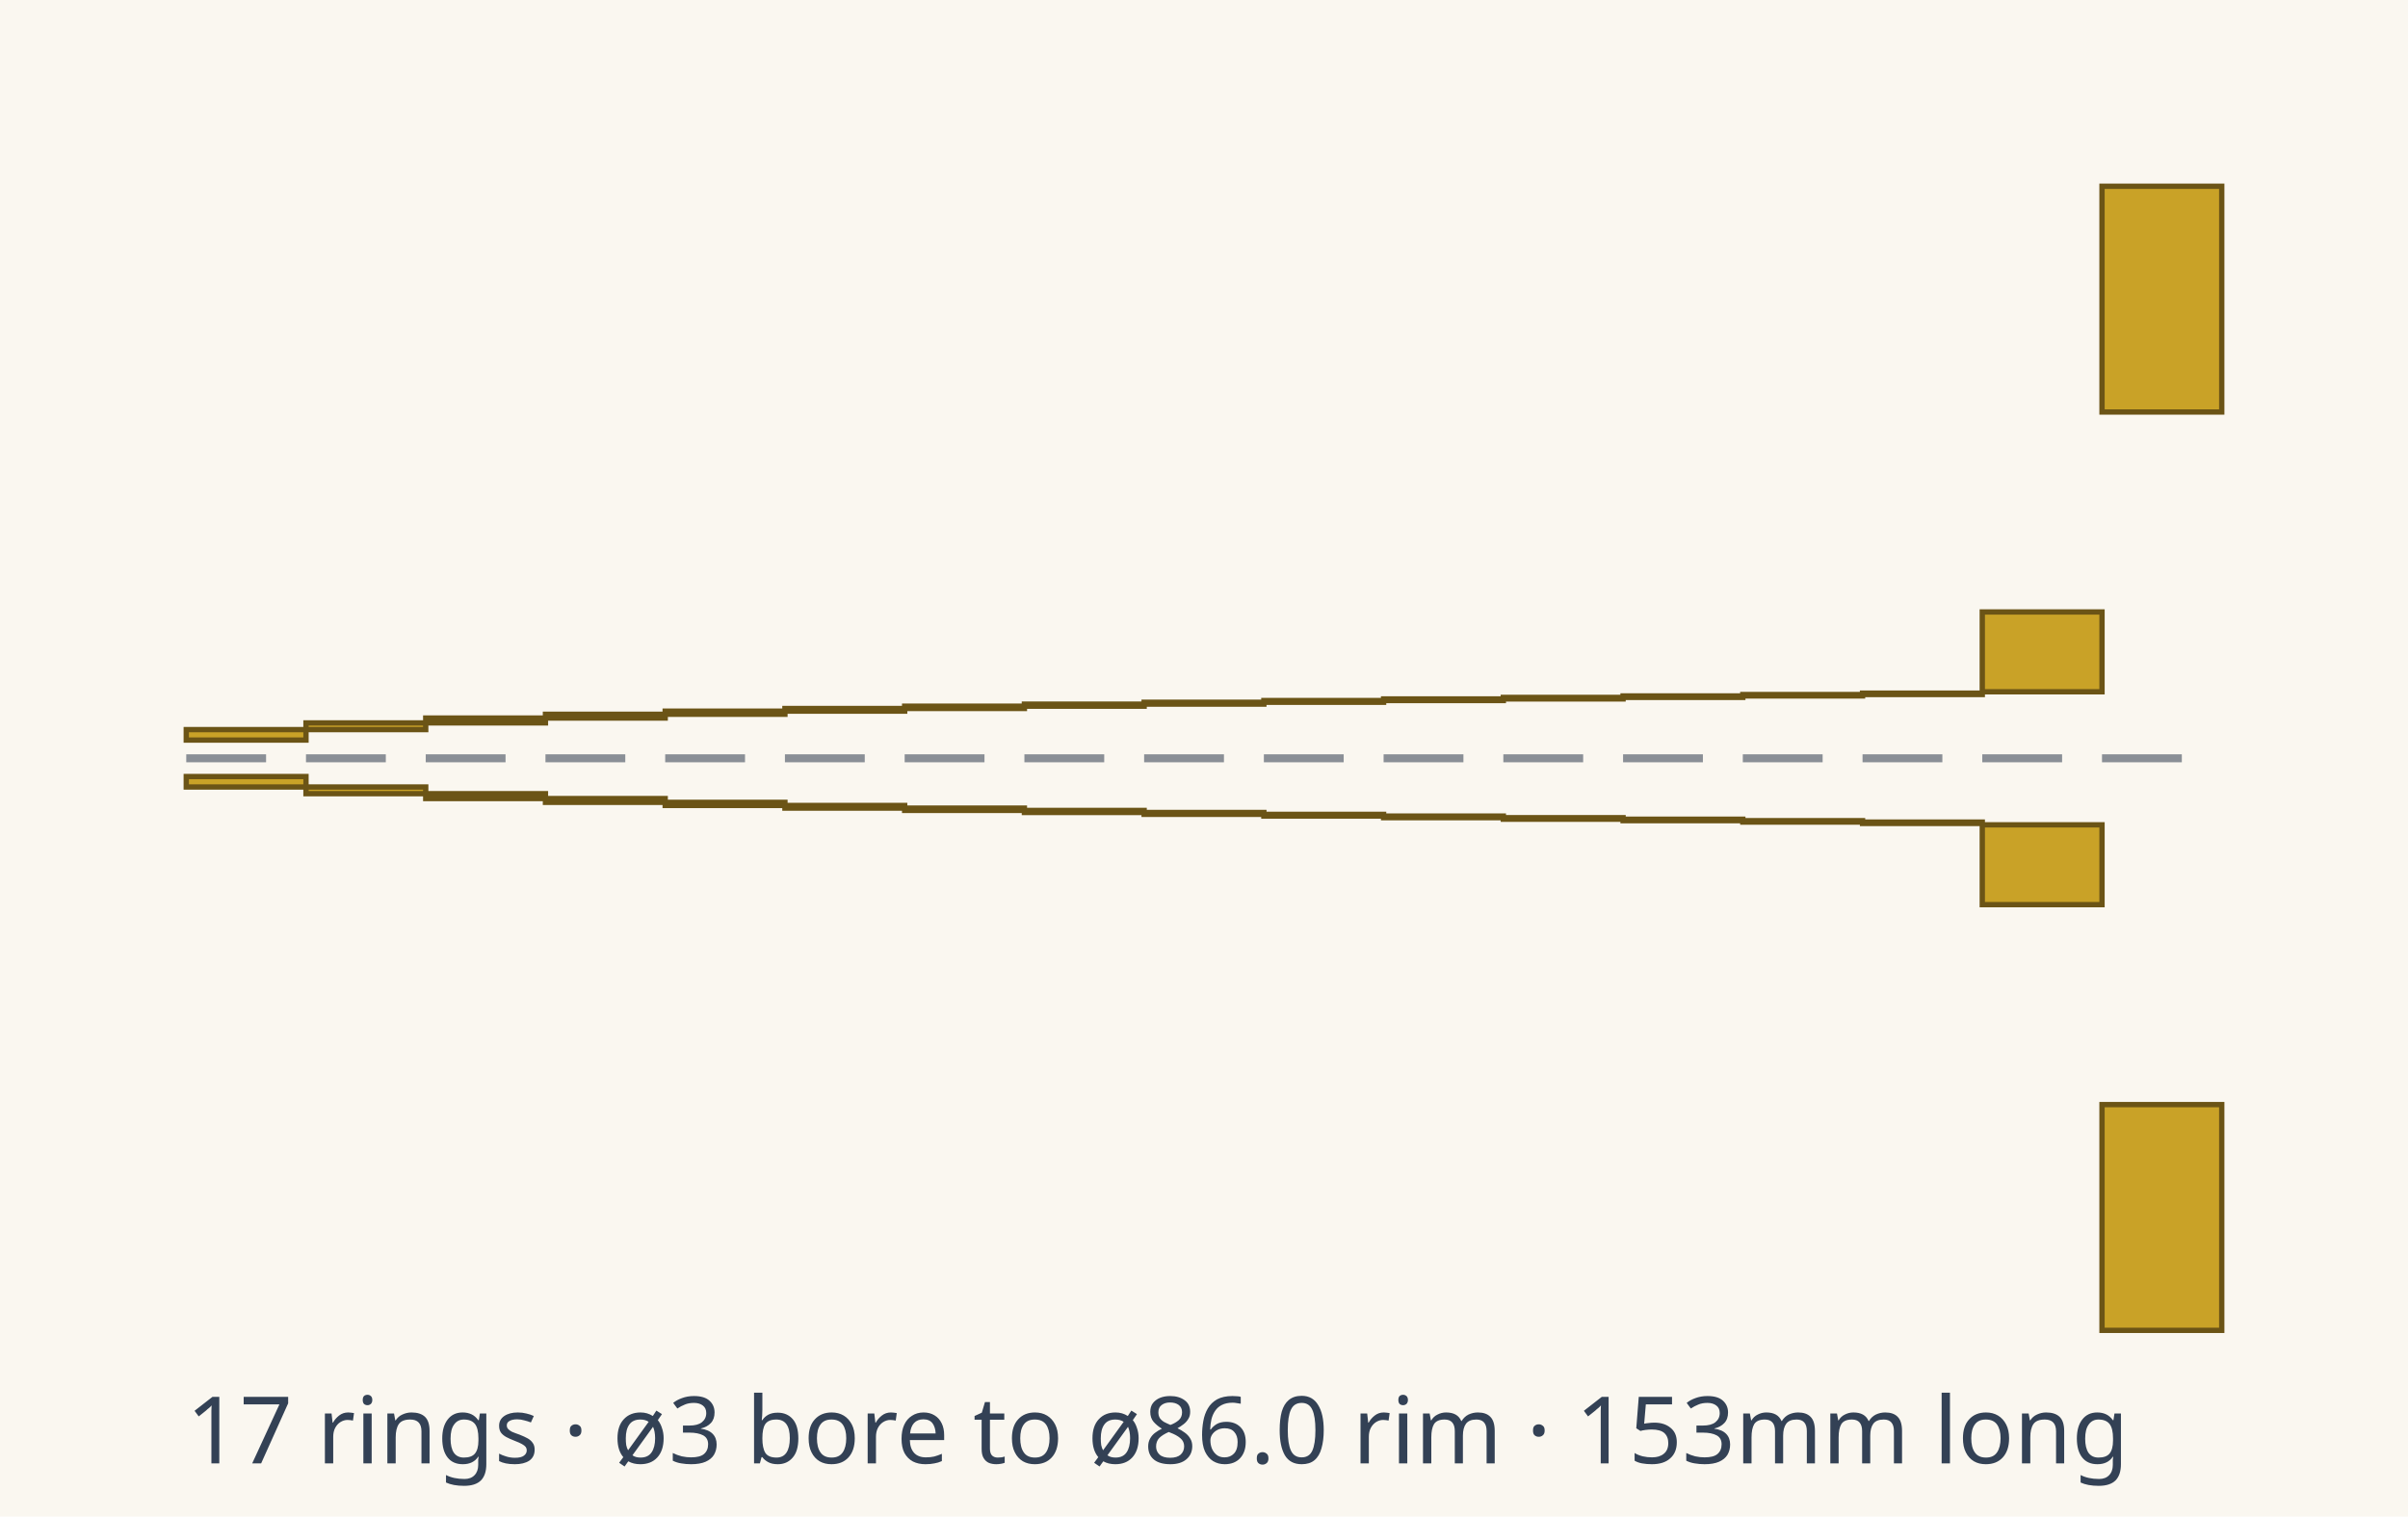
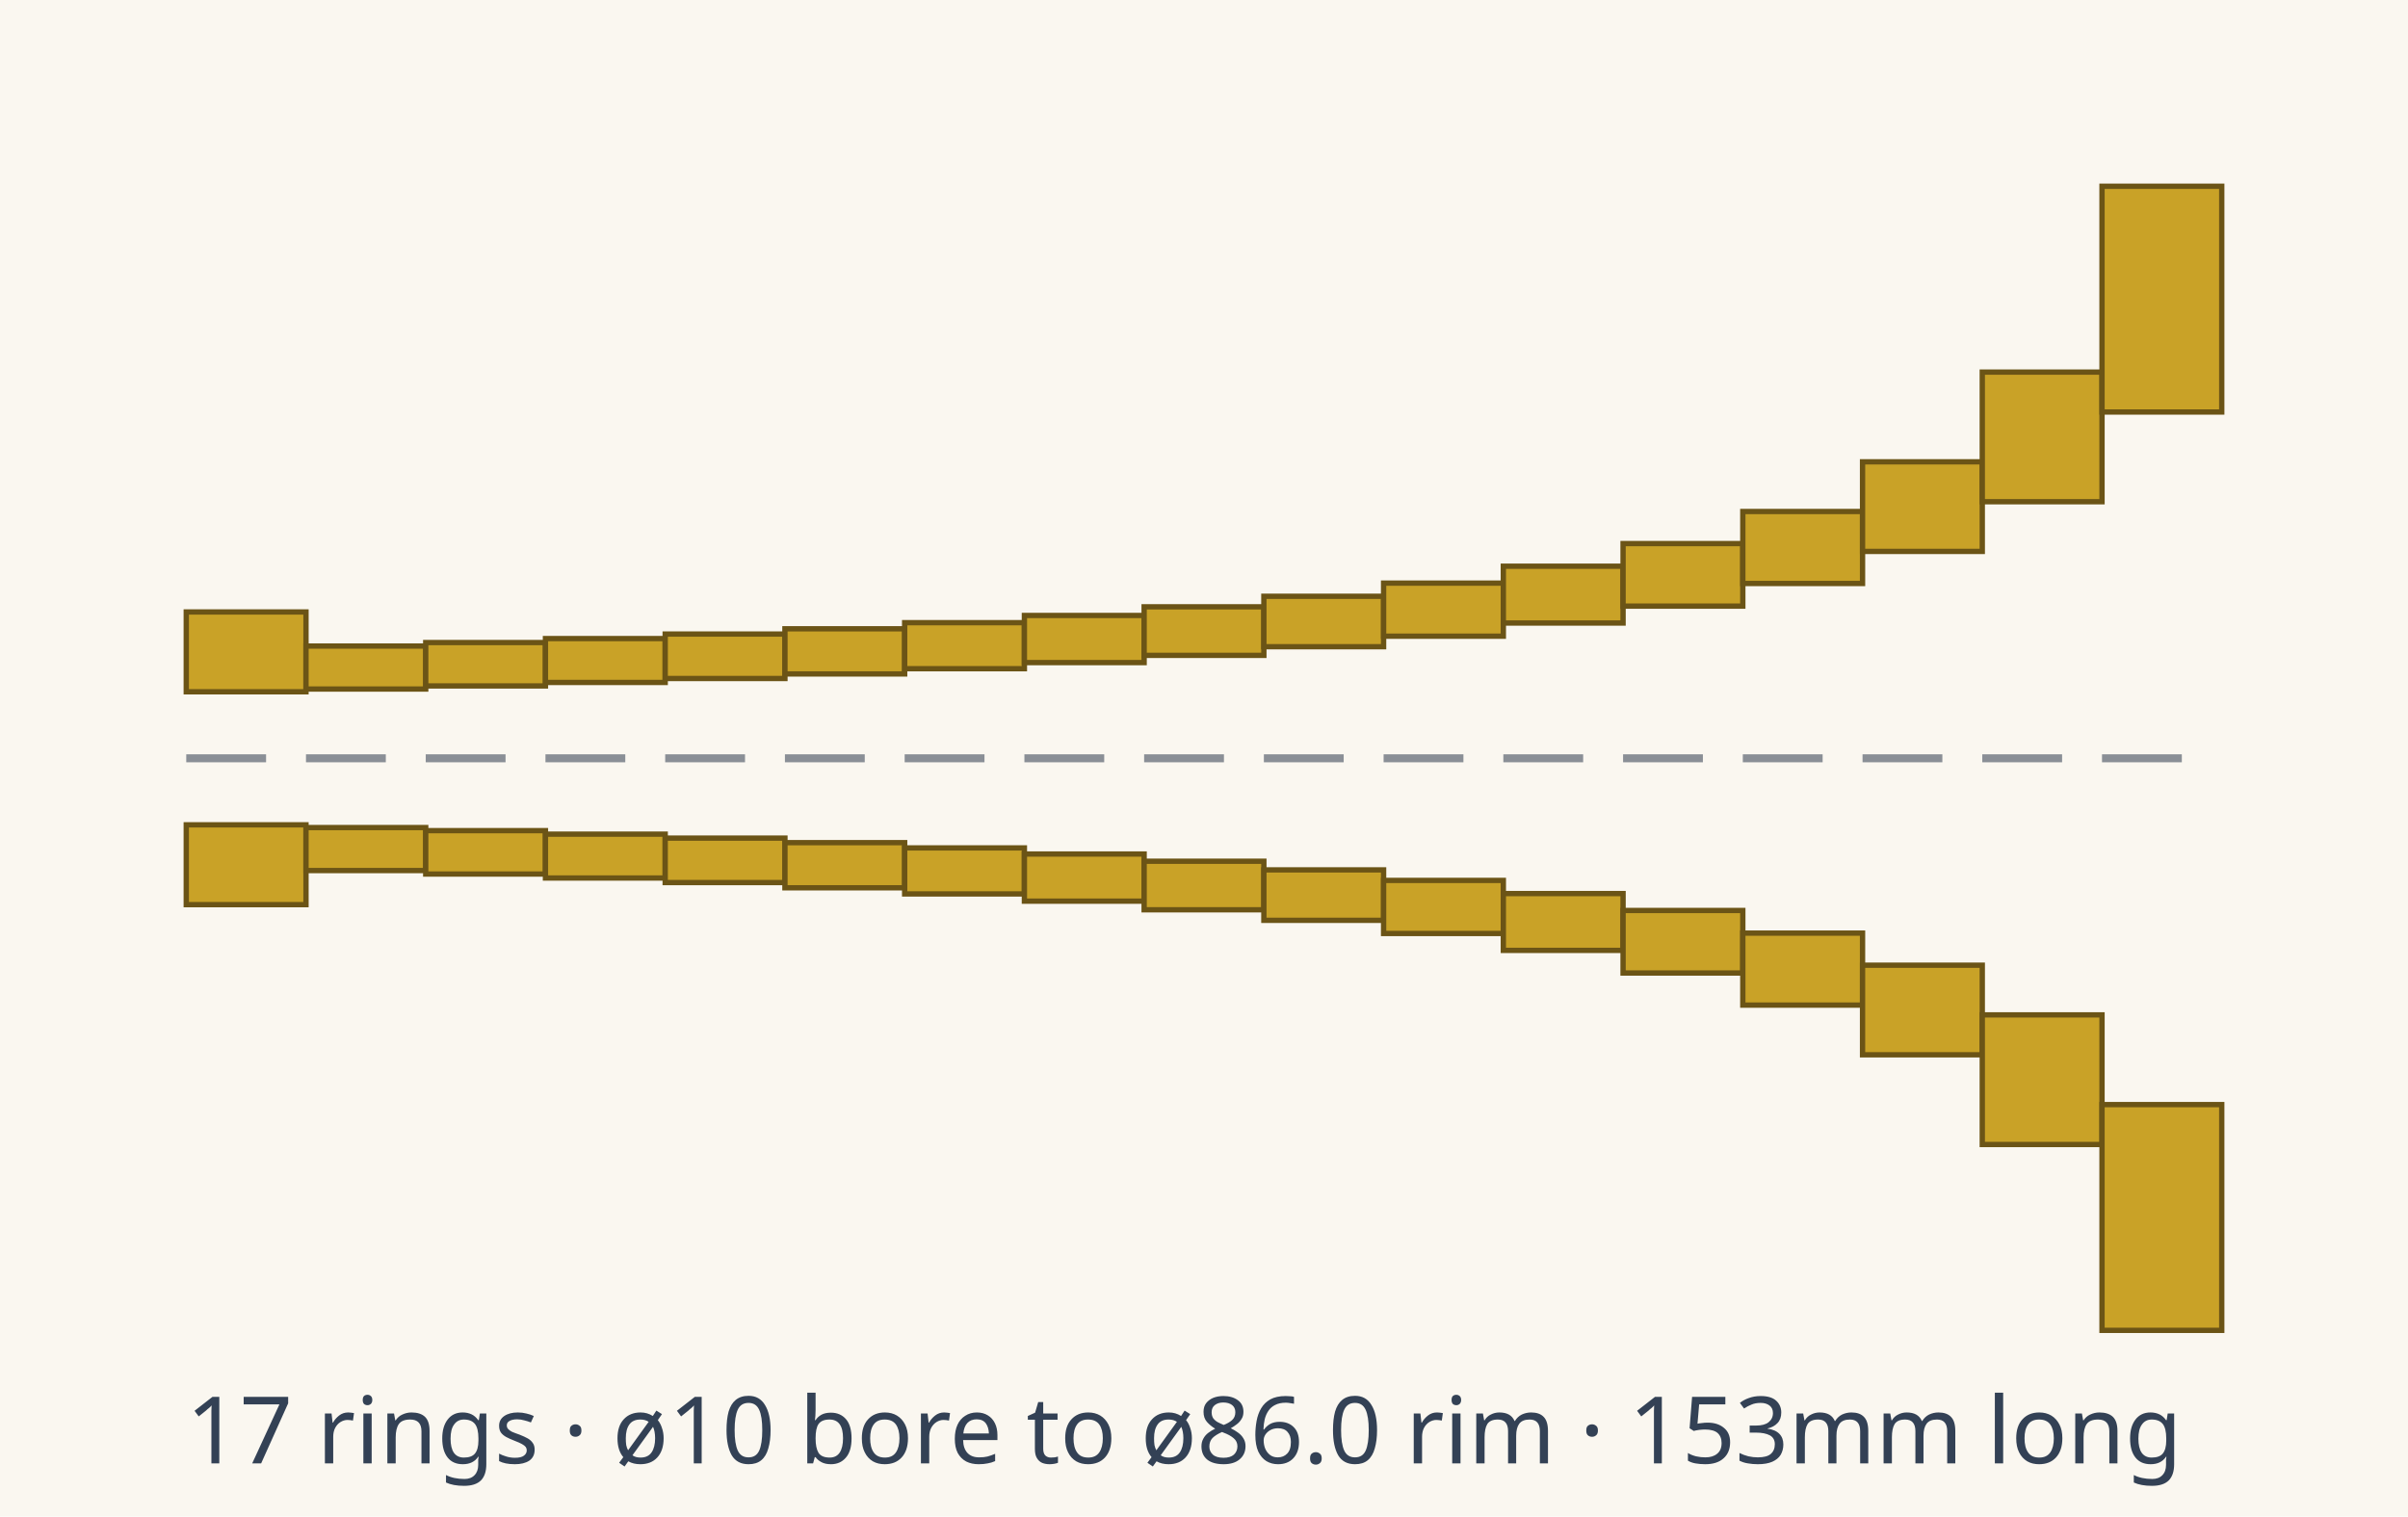
<svg xmlns="http://www.w3.org/2000/svg" width="181.0mm" height="114.0mm" viewBox="0 0 181.0 114.0" role="img" aria-label="Axial section of a 17-ring bell: the bore climbing one staircase and the outside another, wall between them">
  <rect width="181.0" height="114.0" fill="#faf7f0" />
-   <rect x="14.000" y="54.843" width="9.000" height="0.787" fill="#c9a227" stroke="#6b5416" stroke-width="0.4" />
-   <rect x="14.000" y="58.370" width="9.000" height="0.787" fill="#c9a227" stroke="#6b5416" stroke-width="0.4" />
-   <rect x="23.000" y="54.340" width="9.000" height="0.503" fill="#c9a227" stroke="#6b5416" stroke-width="0.4" />
-   <rect x="23.000" y="59.157" width="9.000" height="0.503" fill="#c9a227" stroke="#6b5416" stroke-width="0.4" />
-   <rect x="32.000" y="53.974" width="9.000" height="0.365" fill="#c9a227" stroke="#6b5416" stroke-width="0.4" />
-   <rect x="32.000" y="59.660" width="9.000" height="0.365" fill="#c9a227" stroke="#6b5416" stroke-width="0.4" />
-   <rect x="41.000" y="53.689" width="9.000" height="0.285" fill="#c9a227" stroke="#6b5416" stroke-width="0.4" />
-   <rect x="41.000" y="60.026" width="9.000" height="0.285" fill="#c9a227" stroke="#6b5416" stroke-width="0.4" />
-   <rect x="50.000" y="53.455" width="9.000" height="0.234" fill="#c9a227" stroke="#6b5416" stroke-width="0.4" />
-   <rect x="50.000" y="60.311" width="9.000" height="0.234" fill="#c9a227" stroke="#6b5416" stroke-width="0.4" />
-   <rect x="59.000" y="53.256" width="9.000" height="0.199" fill="#c9a227" stroke="#6b5416" stroke-width="0.4" />
-   <rect x="59.000" y="60.545" width="9.000" height="0.199" fill="#c9a227" stroke="#6b5416" stroke-width="0.4" />
-   <rect x="68.000" y="53.082" width="9.000" height="0.173" fill="#c9a227" stroke="#6b5416" stroke-width="0.4" />
-   <rect x="68.000" y="60.744" width="9.000" height="0.173" fill="#c9a227" stroke="#6b5416" stroke-width="0.4" />
-   <rect x="77.000" y="52.928" width="9.000" height="0.155" fill="#c9a227" stroke="#6b5416" stroke-width="0.4" />
-   <rect x="77.000" y="60.918" width="9.000" height="0.155" fill="#c9a227" stroke="#6b5416" stroke-width="0.4" />
-   <rect x="86.000" y="52.787" width="9.000" height="0.140" fill="#c9a227" stroke="#6b5416" stroke-width="0.4" />
-   <rect x="86.000" y="61.072" width="9.000" height="0.140" fill="#c9a227" stroke="#6b5416" stroke-width="0.4" />
-   <rect x="95.000" y="52.658" width="9.000" height="0.130" fill="#c9a227" stroke="#6b5416" stroke-width="0.4" />
-   <rect x="95.000" y="61.213" width="9.000" height="0.130" fill="#c9a227" stroke="#6b5416" stroke-width="0.4" />
-   <rect x="104.000" y="52.537" width="9.000" height="0.121" fill="#c9a227" stroke="#6b5416" stroke-width="0.4" />
-   <rect x="104.000" y="61.342" width="9.000" height="0.121" fill="#c9a227" stroke="#6b5416" stroke-width="0.4" />
-   <rect x="113.000" y="52.422" width="9.000" height="0.115" fill="#c9a227" stroke="#6b5416" stroke-width="0.4" />
-   <rect x="113.000" y="61.463" width="9.000" height="0.115" fill="#c9a227" stroke="#6b5416" stroke-width="0.4" />
-   <rect x="122.000" y="52.312" width="9.000" height="0.110" fill="#c9a227" stroke="#6b5416" stroke-width="0.4" />
-   <rect x="122.000" y="61.578" width="9.000" height="0.110" fill="#c9a227" stroke="#6b5416" stroke-width="0.4" />
-   <rect x="131.000" y="52.206" width="9.000" height="0.106" fill="#c9a227" stroke="#6b5416" stroke-width="0.4" />
-   <rect x="131.000" y="61.688" width="9.000" height="0.106" fill="#c9a227" stroke="#6b5416" stroke-width="0.4" />
-   <rect x="140.000" y="52.102" width="9.000" height="0.104" fill="#c9a227" stroke="#6b5416" stroke-width="0.4" />
-   <rect x="140.000" y="61.794" width="9.000" height="0.104" fill="#c9a227" stroke="#6b5416" stroke-width="0.4" />
-   <rect x="149.000" y="46.000" width="9.000" height="6.000" fill="#c9a227" stroke="#6b5416" stroke-width="0.4" />
-   <rect x="149.000" y="62.000" width="9.000" height="6.000" fill="#c9a227" stroke="#6b5416" stroke-width="0.4" />
+   <rect x="14.000" y="46.000" width="9.000" height="6.000" fill="#c9a227" stroke="#6b5416" stroke-width="0.4" />
+   <rect x="14.000" y="62.000" width="9.000" height="6.000" fill="#c9a227" stroke="#6b5416" stroke-width="0.4" />
+   <rect x="23.000" y="48.562" width="9.000" height="3.232" fill="#c9a227" stroke="#6b5416" stroke-width="0.4" />
+   <rect x="23.000" y="62.206" width="9.000" height="3.232" fill="#c9a227" stroke="#6b5416" stroke-width="0.4" />
+   <rect x="32.000" y="48.299" width="9.000" height="3.262" fill="#c9a227" stroke="#6b5416" stroke-width="0.4" />
+   <rect x="32.000" y="62.438" width="9.000" height="3.262" fill="#c9a227" stroke="#6b5416" stroke-width="0.4" />
+   <rect x="41.000" y="48.001" width="9.000" height="3.298" fill="#c9a227" stroke="#6b5416" stroke-width="0.4" />
+   <rect x="41.000" y="62.701" width="9.000" height="3.298" fill="#c9a227" stroke="#6b5416" stroke-width="0.4" />
+   <rect x="50.000" y="47.660" width="9.000" height="3.342" fill="#c9a227" stroke="#6b5416" stroke-width="0.4" />
+   <rect x="50.000" y="62.999" width="9.000" height="3.342" fill="#c9a227" stroke="#6b5416" stroke-width="0.4" />
+   <rect x="59.000" y="47.265" width="9.000" height="3.394" fill="#c9a227" stroke="#6b5416" stroke-width="0.4" />
+   <rect x="59.000" y="63.340" width="9.000" height="3.394" fill="#c9a227" stroke="#6b5416" stroke-width="0.4" />
+   <rect x="68.000" y="46.805" width="9.000" height="3.460" fill="#c9a227" stroke="#6b5416" stroke-width="0.4" />
+   <rect x="68.000" y="63.735" width="9.000" height="3.460" fill="#c9a227" stroke="#6b5416" stroke-width="0.4" />
+   <rect x="77.000" y="46.263" width="9.000" height="3.543" fill="#c9a227" stroke="#6b5416" stroke-width="0.4" />
+   <rect x="77.000" y="64.195" width="9.000" height="3.543" fill="#c9a227" stroke="#6b5416" stroke-width="0.4" />
+   <rect x="86.000" y="45.613" width="9.000" height="3.650" fill="#c9a227" stroke="#6b5416" stroke-width="0.4" />
+   <rect x="86.000" y="64.737" width="9.000" height="3.650" fill="#c9a227" stroke="#6b5416" stroke-width="0.4" />
+   <rect x="95.000" y="44.821" width="9.000" height="3.792" fill="#c9a227" stroke="#6b5416" stroke-width="0.4" />
+   <rect x="95.000" y="65.387" width="9.000" height="3.792" fill="#c9a227" stroke="#6b5416" stroke-width="0.4" />
+   <rect x="104.000" y="43.832" width="9.000" height="3.989" fill="#c9a227" stroke="#6b5416" stroke-width="0.4" />
+   <rect x="104.000" y="66.179" width="9.000" height="3.989" fill="#c9a227" stroke="#6b5416" stroke-width="0.4" />
+   <rect x="113.000" y="42.561" width="9.000" height="4.271" fill="#c9a227" stroke="#6b5416" stroke-width="0.4" />
+   <rect x="113.000" y="67.168" width="9.000" height="4.271" fill="#c9a227" stroke="#6b5416" stroke-width="0.4" />
+   <rect x="122.000" y="40.860" width="9.000" height="4.701" fill="#c9a227" stroke="#6b5416" stroke-width="0.4" />
+   <rect x="122.000" y="68.439" width="9.000" height="4.701" fill="#c9a227" stroke="#6b5416" stroke-width="0.4" />
+   <rect x="131.000" y="38.448" width="9.000" height="5.412" fill="#c9a227" stroke="#6b5416" stroke-width="0.4" />
+   <rect x="131.000" y="70.140" width="9.000" height="5.412" fill="#c9a227" stroke="#6b5416" stroke-width="0.4" />
+   <rect x="140.000" y="34.714" width="9.000" height="6.735" fill="#c9a227" stroke="#6b5416" stroke-width="0.4" />
+   <rect x="140.000" y="72.552" width="9.000" height="6.735" fill="#c9a227" stroke="#6b5416" stroke-width="0.4" />
+   <rect x="149.000" y="27.970" width="9.000" height="9.744" fill="#c9a227" stroke="#6b5416" stroke-width="0.4" />
+   <rect x="149.000" y="76.286" width="9.000" height="9.744" fill="#c9a227" stroke="#6b5416" stroke-width="0.4" />
  <rect x="158.000" y="14.000" width="9.000" height="16.970" fill="#c9a227" stroke="#6b5416" stroke-width="0.4" />
  <rect x="158.000" y="83.030" width="9.000" height="16.970" fill="#c9a227" stroke="#6b5416" stroke-width="0.4" />
  <line x1="14.0" y1="57.0" x2="167.0" y2="57.0" stroke="#8a8f96" stroke-width="0.6" stroke-dasharray="6 3" />
-   <text x="14.0" y="110.0" font-family="ui-sans-serif,system-ui,sans-serif" font-size="7" fill="#334155">17 rings · ø3 bore to ø86.0 rim · 153mm long</text>
+   <text x="14.0" y="110.0" font-family="ui-sans-serif,system-ui,sans-serif" font-size="7" fill="#334155">17 rings · ø10 bore to ø86.0 rim · 153mm long</text>
</svg>
